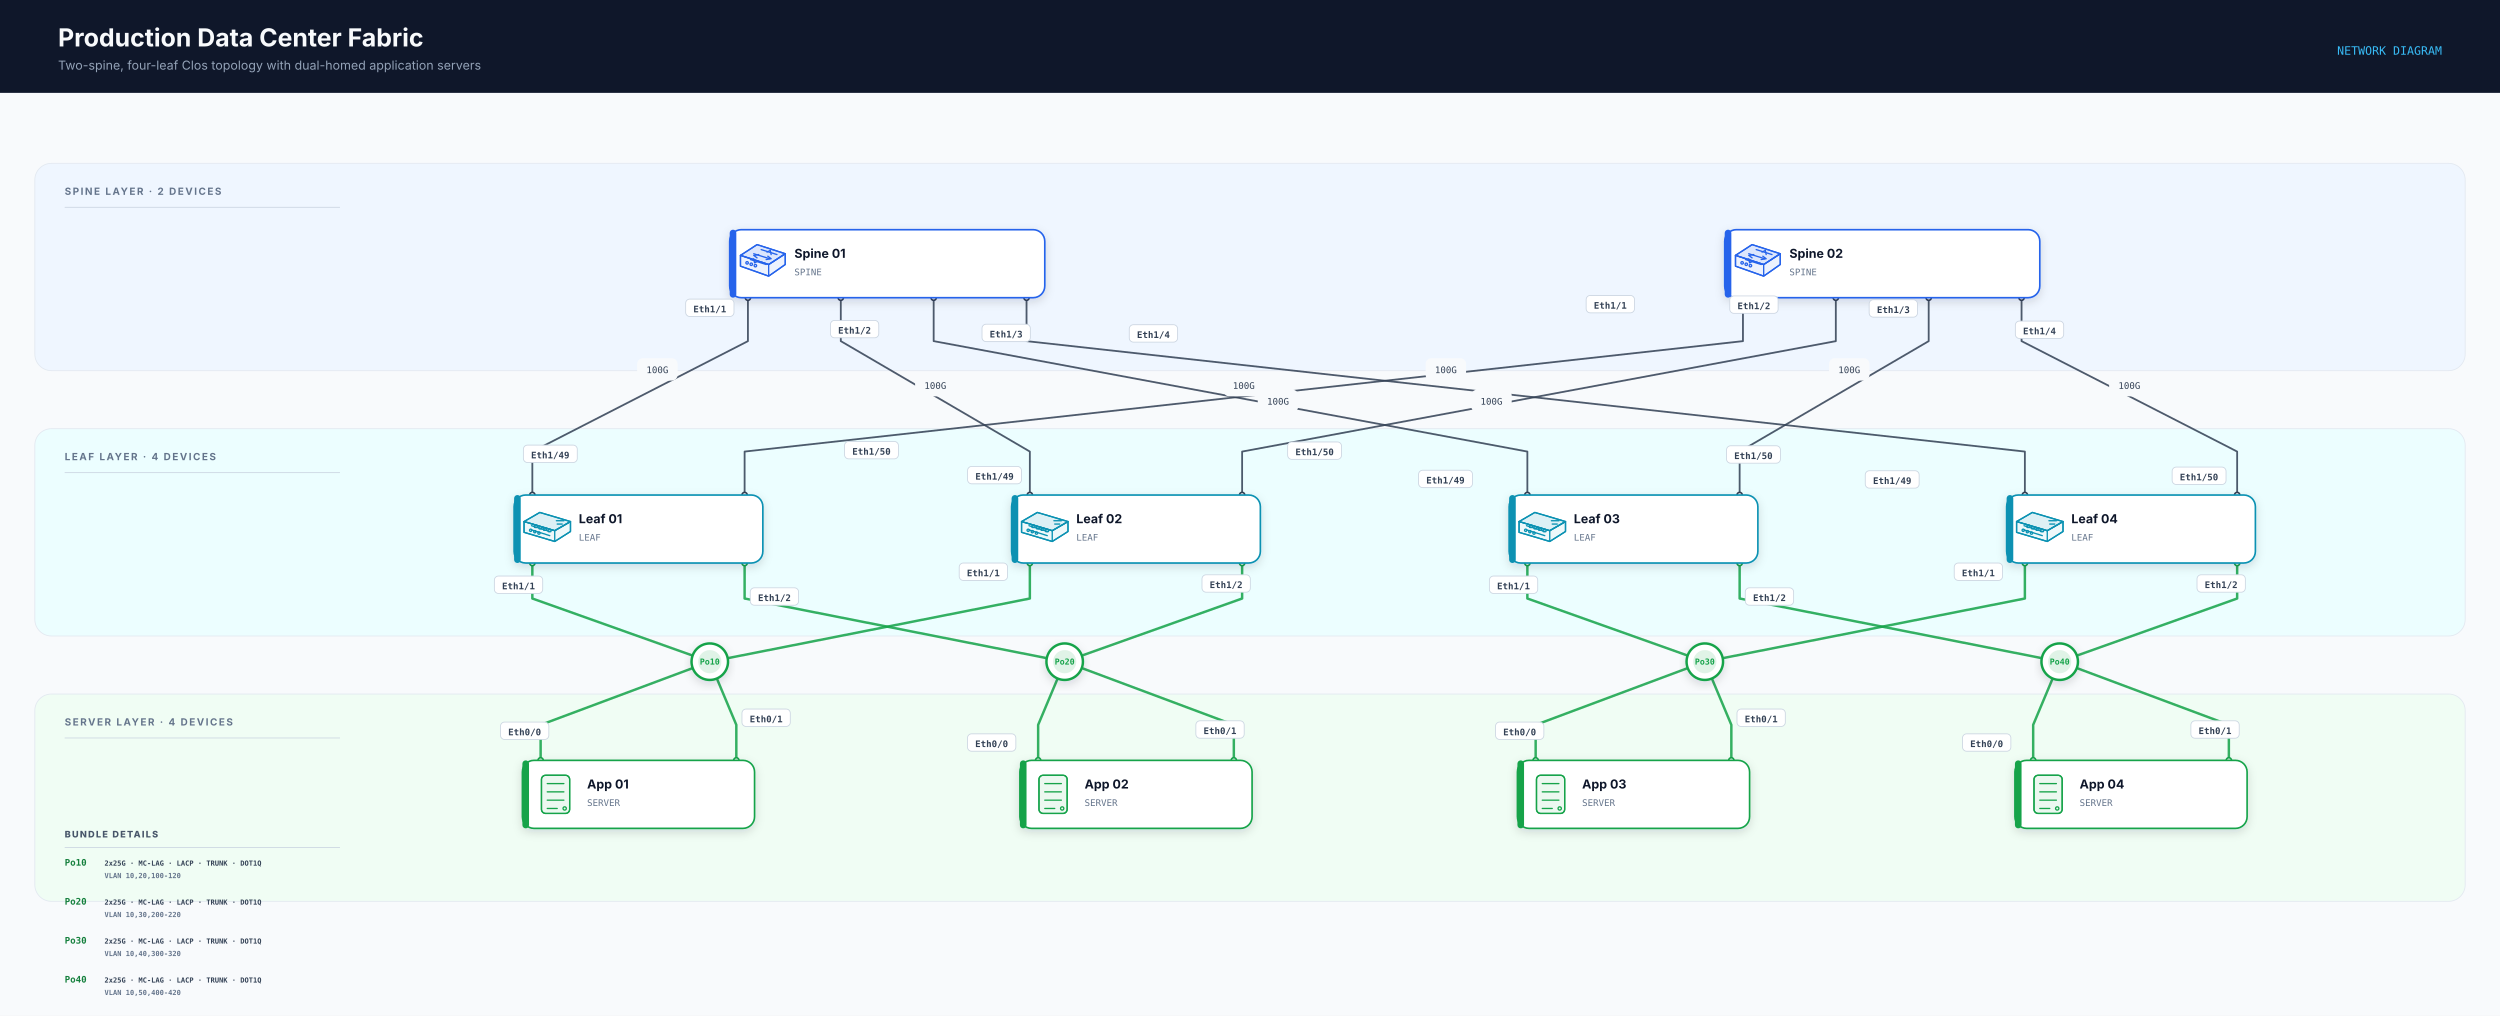
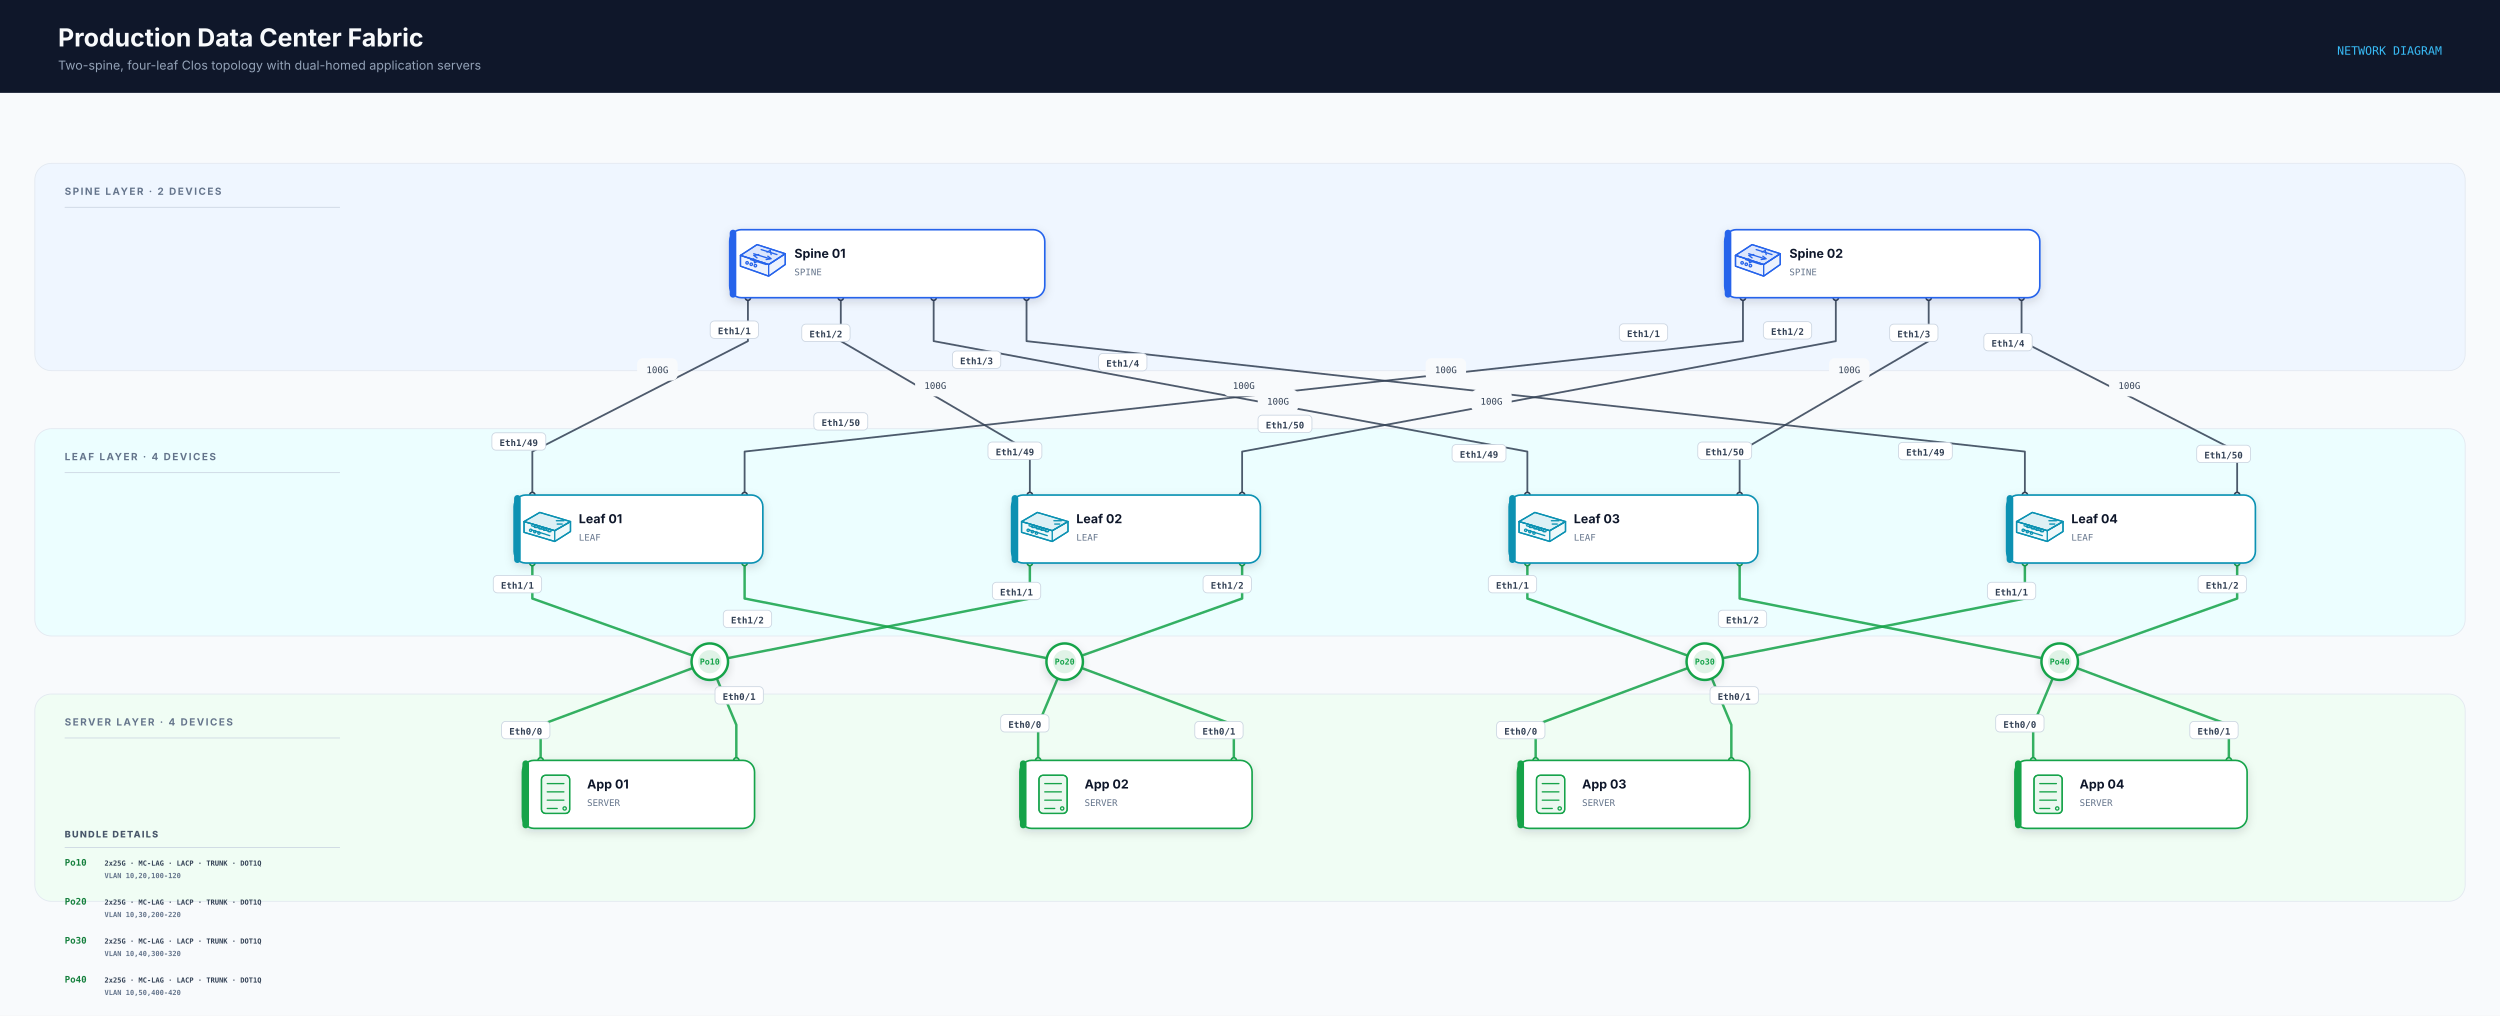
<svg xmlns="http://www.w3.org/2000/svg" class="theme-light" width="3015" height="1225" viewBox="0 0 3015 1225" role="img" shape-rendering="geometricPrecision">
  <defs>
    <filter id="shadow" x="-20%" y="-20%" width="140%" height="150%">
      <feDropShadow dx="0" dy="4" stdDeviation="6" flood-color="#0f172a" flood-opacity=".14" />
    </filter>
  </defs>
  <rect width="100%" height="100%" fill="#f8fafc" />
  <rect x="0" y="0" width="3015" height="112" fill="#0f172a" />
  <text x="70" y="56" fill="#f8fafc" font-family="Inter,Segoe UI,sans-serif" font-size="30" font-weight="700">Production Data Center Fabric</text>
  <text x="70" y="84" fill="#94a3b8" font-family="Inter,Segoe UI,sans-serif" font-size="15">Two-spine, four-leaf Clos topology with dual-homed application servers</text>
  <text x="2945" y="66" text-anchor="end" fill="#38bdf8" font-family="ui-monospace,SFMono-Regular,monospace" font-size="14">NETWORK DIAGRAM</text>
  <rect x="42" y="197.0" width="2931.0" height="250.0" rx="20" fill="#eff6ff" stroke="#e2e8f0" />
  <rect x="42" y="517.0" width="2931.0" height="250.0" rx="20" fill="#ecfeff" stroke="#e2e8f0" />
  <rect x="42" y="837.0" width="2931.0" height="250.0" rx="20" fill="#f0fdf4" stroke="#e2e8f0" />
  <g id="row-headings">
    <g class="row-heading row-heading-spine">
      <path d="M78 250.0 H410" stroke="#cbd5e1" stroke-width="1" />
      <text x="78" y="235.0" fill="#64748b" font-family="Inter,Segoe UI,sans-serif" font-size="12" font-weight="700" letter-spacing="1.8">SPINE LAYER · 2 DEVICES</text>
    </g>
    <g class="row-heading row-heading-leaf">
      <path d="M78 570.0 H410" stroke="#cbd5e1" stroke-width="1" />
      <text x="78" y="555.0" fill="#64748b" font-family="Inter,Segoe UI,sans-serif" font-size="12" font-weight="700" letter-spacing="1.8">LEAF LAYER · 4 DEVICES</text>
    </g>
    <g class="row-heading row-heading-server">
      <path d="M78 890.0 H410" stroke="#cbd5e1" stroke-width="1" />
      <text x="78" y="875.0" fill="#64748b" font-family="Inter,Segoe UI,sans-serif" font-size="12" font-weight="700" letter-spacing="1.8">SERVER LAYER · 4 DEVICES</text>
    </g>
  </g>
  <g id="links">
    <g id="link-1" data-netdiag-kind="link">
      <path d="M 902.0 359.0 V 411.4 L 642.0 544.6 V 597.0" fill="none" stroke="#334155" stroke-width="2.2" stroke-linecap="round" stroke-linejoin="round" opacity=".86" />
      <circle cx="902.0" cy="359.0" r="3.2" fill="#ffffff" stroke="#334155" stroke-width="2" />
      <circle cx="642.0" cy="597.0" r="3.2" fill="#ffffff" stroke="#334155" stroke-width="2" />
    </g>
    <g id="link-2" data-netdiag-kind="link">
      <path d="M 1014.0 359.0 V 411.4 L 1242.0 544.6 V 597.0" fill="none" stroke="#334155" stroke-width="2.2" stroke-linecap="round" stroke-linejoin="round" opacity=".86" />
      <circle cx="1014.0" cy="359.0" r="3.2" fill="#ffffff" stroke="#334155" stroke-width="2" />
      <circle cx="1242.0" cy="597.0" r="3.2" fill="#ffffff" stroke="#334155" stroke-width="2" />
    </g>
    <g id="link-3" data-netdiag-kind="link">
      <path d="M 1126.0 359.0 V 411.4 L 1842.0 544.6 V 597.0" fill="none" stroke="#334155" stroke-width="2.2" stroke-linecap="round" stroke-linejoin="round" opacity=".86" />
      <circle cx="1126.0" cy="359.0" r="3.2" fill="#ffffff" stroke="#334155" stroke-width="2" />
      <circle cx="1842.0" cy="597.0" r="3.2" fill="#ffffff" stroke="#334155" stroke-width="2" />
    </g>
    <g id="link-4" data-netdiag-kind="link">
      <path d="M 1238.0 359.0 V 411.4 L 2442.0 544.6 V 597.0" fill="none" stroke="#334155" stroke-width="2.2" stroke-linecap="round" stroke-linejoin="round" opacity=".86" />
      <circle cx="1238.0" cy="359.0" r="3.2" fill="#ffffff" stroke="#334155" stroke-width="2" />
      <circle cx="2442.0" cy="597.0" r="3.2" fill="#ffffff" stroke="#334155" stroke-width="2" />
    </g>
    <g id="link-5" data-netdiag-kind="link">
      <path d="M 2102.0 359.0 V 411.4 L 898.0 544.6 V 597.0" fill="none" stroke="#334155" stroke-width="2.2" stroke-linecap="round" stroke-linejoin="round" opacity=".86" />
      <circle cx="2102.0" cy="359.0" r="3.2" fill="#ffffff" stroke="#334155" stroke-width="2" />
      <circle cx="898.0" cy="597.0" r="3.2" fill="#ffffff" stroke="#334155" stroke-width="2" />
    </g>
    <g id="link-6" data-netdiag-kind="link">
      <path d="M 2214.0 359.0 V 411.4 L 1498.0 544.6 V 597.0" fill="none" stroke="#334155" stroke-width="2.2" stroke-linecap="round" stroke-linejoin="round" opacity=".86" />
      <circle cx="2214.0" cy="359.0" r="3.2" fill="#ffffff" stroke="#334155" stroke-width="2" />
      <circle cx="1498.0" cy="597.0" r="3.2" fill="#ffffff" stroke="#334155" stroke-width="2" />
    </g>
    <g id="link-7" data-netdiag-kind="link">
      <path d="M 2326.0 359.0 V 411.4 L 2098.0 544.6 V 597.0" fill="none" stroke="#334155" stroke-width="2.2" stroke-linecap="round" stroke-linejoin="round" opacity=".86" />
      <circle cx="2326.0" cy="359.0" r="3.2" fill="#ffffff" stroke="#334155" stroke-width="2" />
      <circle cx="2098.0" cy="597.0" r="3.2" fill="#ffffff" stroke="#334155" stroke-width="2" />
    </g>
    <g id="link-8" data-netdiag-kind="link">
      <path d="M 2438.0 359.0 V 411.4 L 2698.0 544.6 V 597.0" fill="none" stroke="#334155" stroke-width="2.2" stroke-linecap="round" stroke-linejoin="round" opacity=".86" />
      <circle cx="2438.0" cy="359.0" r="3.2" fill="#ffffff" stroke="#334155" stroke-width="2" />
      <circle cx="2698.0" cy="597.0" r="3.2" fill="#ffffff" stroke="#334155" stroke-width="2" />
    </g>
    <g id="link-9" data-netdiag-kind="link">
      <path d="M 642.0 679.0 V 721.8 L 856.0 798.0 L 652.0 874.2 V 917.0" fill="none" stroke="#16a34a" stroke-width="3.0" stroke-linecap="round" stroke-linejoin="round" opacity=".86" />
      <circle cx="642.0" cy="679.0" r="3.2" fill="#ffffff" stroke="#16a34a" stroke-width="2" />
      <circle cx="652.0" cy="917.0" r="3.2" fill="#ffffff" stroke="#16a34a" stroke-width="2" />
    </g>
    <g id="link-10" data-netdiag-kind="link">
      <path d="M 1242.0 679.0 V 721.8 L 856.0 798.0 L 888.0 874.2 V 917.0" fill="none" stroke="#16a34a" stroke-width="3.0" stroke-linecap="round" stroke-linejoin="round" opacity=".86" />
      <circle cx="1242.0" cy="679.0" r="3.2" fill="#ffffff" stroke="#16a34a" stroke-width="2" />
      <circle cx="888.0" cy="917.0" r="3.2" fill="#ffffff" stroke="#16a34a" stroke-width="2" />
    </g>
    <g id="link-11" data-netdiag-kind="link">
      <path d="M 898.0 679.0 V 721.8 L 1284.0 798.0 L 1252.0 874.2 V 917.0" fill="none" stroke="#16a34a" stroke-width="3.0" stroke-linecap="round" stroke-linejoin="round" opacity=".86" />
      <circle cx="898.0" cy="679.0" r="3.2" fill="#ffffff" stroke="#16a34a" stroke-width="2" />
      <circle cx="1252.0" cy="917.0" r="3.2" fill="#ffffff" stroke="#16a34a" stroke-width="2" />
    </g>
    <g id="link-12" data-netdiag-kind="link">
      <path d="M 1498.0 679.0 V 721.8 L 1284.0 798.0 L 1488.0 874.2 V 917.0" fill="none" stroke="#16a34a" stroke-width="3.0" stroke-linecap="round" stroke-linejoin="round" opacity=".86" />
      <circle cx="1498.0" cy="679.0" r="3.2" fill="#ffffff" stroke="#16a34a" stroke-width="2" />
      <circle cx="1488.0" cy="917.0" r="3.2" fill="#ffffff" stroke="#16a34a" stroke-width="2" />
    </g>
    <g id="link-13" data-netdiag-kind="link">
      <path d="M 1842.0 679.0 V 721.8 L 2056.0 798.0 L 1852.0 874.2 V 917.0" fill="none" stroke="#16a34a" stroke-width="3.0" stroke-linecap="round" stroke-linejoin="round" opacity=".86" />
      <circle cx="1842.0" cy="679.0" r="3.2" fill="#ffffff" stroke="#16a34a" stroke-width="2" />
      <circle cx="1852.0" cy="917.0" r="3.2" fill="#ffffff" stroke="#16a34a" stroke-width="2" />
    </g>
    <g id="link-14" data-netdiag-kind="link">
      <path d="M 2442.0 679.0 V 721.8 L 2056.0 798.0 L 2088.0 874.2 V 917.0" fill="none" stroke="#16a34a" stroke-width="3.0" stroke-linecap="round" stroke-linejoin="round" opacity=".86" />
      <circle cx="2442.0" cy="679.0" r="3.2" fill="#ffffff" stroke="#16a34a" stroke-width="2" />
      <circle cx="2088.0" cy="917.0" r="3.2" fill="#ffffff" stroke="#16a34a" stroke-width="2" />
    </g>
    <g id="link-15" data-netdiag-kind="link">
      <path d="M 2098.0 679.0 V 721.8 L 2484.0 798.0 L 2452.0 874.2 V 917.0" fill="none" stroke="#16a34a" stroke-width="3.0" stroke-linecap="round" stroke-linejoin="round" opacity=".86" />
      <circle cx="2098.0" cy="679.0" r="3.2" fill="#ffffff" stroke="#16a34a" stroke-width="2" />
      <circle cx="2452.0" cy="917.0" r="3.2" fill="#ffffff" stroke="#16a34a" stroke-width="2" />
    </g>
    <g id="link-16" data-netdiag-kind="link">
      <path d="M 2698.0 679.0 V 721.8 L 2484.0 798.0 L 2688.0 874.2 V 917.0" fill="none" stroke="#16a34a" stroke-width="3.0" stroke-linecap="round" stroke-linejoin="round" opacity=".86" />
      <circle cx="2698.0" cy="679.0" r="3.2" fill="#ffffff" stroke="#16a34a" stroke-width="2" />
      <circle cx="2688.0" cy="917.0" r="3.2" fill="#ffffff" stroke="#16a34a" stroke-width="2" />
    </g>
  </g>
  <g id="nodes">
    <g id="app-01" data-netdiag-kind="node" filter="url(#shadow)">
      <rect x="630.0" y="917.0" width="280.0" height="82.0" rx="14" fill="#ffffff" stroke="#16a34a" stroke-width="2" />
      <rect x="630.0" y="917.0" width="8" height="82.0" rx="4" fill="#16a34a" />
      <g class="device-icon device-icon-server" transform="translate(670.0 958.0)" stroke="#16a34a" fill="none" stroke-width="1.6" stroke-linecap="round" stroke-linejoin="round">
        <rect x="-17" y="-23" width="34" height="46" rx="5" fill="#16a34a" fill-opacity=".08" />
        <rect x="-17" y="-23" width="34" height="46" rx="5" />
        <path d="M-10 -13h20M-10 -3h20M-10 7h20M-10 17h12" />
        <circle cx="11" cy="17" r="2" />
      </g>
      <text class="node-title" x="708.0" y="951.0" fill="#0f172a" font-family="Inter,Segoe UI,Arial,sans-serif" font-size="15" font-weight="700">App 01</text>
      <text x="708.0" y="972.0" fill="#64748b" font-family="ui-monospace,SFMono-Regular,monospace" font-size="11">SERVER</text>
    </g>
    <g id="app-02" data-netdiag-kind="node" filter="url(#shadow)">
      <rect x="1230.0" y="917.0" width="280.0" height="82.0" rx="14" fill="#ffffff" stroke="#16a34a" stroke-width="2" />
      <rect x="1230.0" y="917.0" width="8" height="82.0" rx="4" fill="#16a34a" />
      <g class="device-icon device-icon-server" transform="translate(1270.0 958.0)" stroke="#16a34a" fill="none" stroke-width="1.6" stroke-linecap="round" stroke-linejoin="round">
        <rect x="-17" y="-23" width="34" height="46" rx="5" fill="#16a34a" fill-opacity=".08" />
        <rect x="-17" y="-23" width="34" height="46" rx="5" />
        <path d="M-10 -13h20M-10 -3h20M-10 7h20M-10 17h12" />
        <circle cx="11" cy="17" r="2" />
      </g>
      <text class="node-title" x="1308.0" y="951.0" fill="#0f172a" font-family="Inter,Segoe UI,Arial,sans-serif" font-size="15" font-weight="700">App 02</text>
      <text x="1308.0" y="972.0" fill="#64748b" font-family="ui-monospace,SFMono-Regular,monospace" font-size="11">SERVER</text>
    </g>
    <g id="app-03" data-netdiag-kind="node" filter="url(#shadow)">
      <rect x="1830.0" y="917.0" width="280.0" height="82.0" rx="14" fill="#ffffff" stroke="#16a34a" stroke-width="2" />
      <rect x="1830.0" y="917.0" width="8" height="82.0" rx="4" fill="#16a34a" />
      <g class="device-icon device-icon-server" transform="translate(1870.0 958.0)" stroke="#16a34a" fill="none" stroke-width="1.6" stroke-linecap="round" stroke-linejoin="round">
        <rect x="-17" y="-23" width="34" height="46" rx="5" fill="#16a34a" fill-opacity=".08" />
        <rect x="-17" y="-23" width="34" height="46" rx="5" />
        <path d="M-10 -13h20M-10 -3h20M-10 7h20M-10 17h12" />
        <circle cx="11" cy="17" r="2" />
      </g>
      <text class="node-title" x="1908.0" y="951.0" fill="#0f172a" font-family="Inter,Segoe UI,Arial,sans-serif" font-size="15" font-weight="700">App 03</text>
      <text x="1908.0" y="972.0" fill="#64748b" font-family="ui-monospace,SFMono-Regular,monospace" font-size="11">SERVER</text>
    </g>
    <g id="app-04" data-netdiag-kind="node" filter="url(#shadow)">
      <rect x="2430.0" y="917.0" width="280.0" height="82.0" rx="14" fill="#ffffff" stroke="#16a34a" stroke-width="2" />
      <rect x="2430.0" y="917.0" width="8" height="82.0" rx="4" fill="#16a34a" />
      <g class="device-icon device-icon-server" transform="translate(2470.0 958.0)" stroke="#16a34a" fill="none" stroke-width="1.6" stroke-linecap="round" stroke-linejoin="round">
        <rect x="-17" y="-23" width="34" height="46" rx="5" fill="#16a34a" fill-opacity=".08" />
        <rect x="-17" y="-23" width="34" height="46" rx="5" />
        <path d="M-10 -13h20M-10 -3h20M-10 7h20M-10 17h12" />
        <circle cx="11" cy="17" r="2" />
      </g>
      <text class="node-title" x="2508.0" y="951.0" fill="#0f172a" font-family="Inter,Segoe UI,Arial,sans-serif" font-size="15" font-weight="700">App 04</text>
      <text x="2508.0" y="972.0" fill="#64748b" font-family="ui-monospace,SFMono-Regular,monospace" font-size="11">SERVER</text>
    </g>
    <g id="leaf-01" data-netdiag-kind="node" filter="url(#shadow)">
      <rect x="620.0" y="597.0" width="300.0" height="82.0" rx="14" fill="#ffffff" stroke="#0891b2" stroke-width="2" />
      <rect x="620.0" y="597.0" width="8" height="82.0" rx="4" fill="#0891b2" />
      <g class="device-icon device-icon-leaf" transform="translate(660.0 638.0)" stroke="#0891b2" fill="none" stroke-width="1.6" stroke-linecap="round" stroke-linejoin="round">
        <path d="M-28 -9 -9 -20 28 -9 9 2Z" fill="#0891b2" fill-opacity=".14" />
        <path d="M-28 -9 9 2 28 -9v12L9 15-28 4Z" fill="#0891b2" fill-opacity=".07" />
        <path d="M-28 -9 -9 -20 28 -9 9 2Z" />
        <path d="M-28 -9v13L9 15 28 3v-12M9 2v13" />
        <path d="M-19 -4 3 3M-19 1 3 8" />
        <rect x="-15.5" y="-4.5" width="3.5" height="2.7" rx=".5" />
        <rect x="-10" y="-2.8" width="3.5" height="2.7" rx=".5" />
        <rect x="-4.5" y="-1.1" width="3.5" height="2.7" rx=".5" />
        <rect x="1" y=".6" width="3.5" height="2.7" rx=".5" />
        <circle cx="-20" cy="1.5" r="1.4" />
        <circle cx="-15" cy="3.2" r="1.4" />
        <circle cx="-10" cy="4.9" r="1.4" />
        <path d="M11 -10h9M12 -6h6" />
      </g>
      <text class="node-title" x="698.0" y="631.0" fill="#0f172a" font-family="Inter,Segoe UI,Arial,sans-serif" font-size="15" font-weight="700">Leaf 01</text>
      <text x="698.0" y="652.0" fill="#64748b" font-family="ui-monospace,SFMono-Regular,monospace" font-size="11">LEAF</text>
    </g>
    <g id="leaf-02" data-netdiag-kind="node" filter="url(#shadow)">
      <rect x="1220.0" y="597.0" width="300.0" height="82.0" rx="14" fill="#ffffff" stroke="#0891b2" stroke-width="2" />
      <rect x="1220.0" y="597.0" width="8" height="82.0" rx="4" fill="#0891b2" />
      <g class="device-icon device-icon-leaf" transform="translate(1260.0 638.0)" stroke="#0891b2" fill="none" stroke-width="1.6" stroke-linecap="round" stroke-linejoin="round">
        <path d="M-28 -9 -9 -20 28 -9 9 2Z" fill="#0891b2" fill-opacity=".14" />
        <path d="M-28 -9 9 2 28 -9v12L9 15-28 4Z" fill="#0891b2" fill-opacity=".07" />
        <path d="M-28 -9 -9 -20 28 -9 9 2Z" />
        <path d="M-28 -9v13L9 15 28 3v-12M9 2v13" />
        <path d="M-19 -4 3 3M-19 1 3 8" />
        <rect x="-15.5" y="-4.5" width="3.5" height="2.7" rx=".5" />
        <rect x="-10" y="-2.8" width="3.5" height="2.7" rx=".5" />
        <rect x="-4.5" y="-1.1" width="3.5" height="2.7" rx=".5" />
        <rect x="1" y=".6" width="3.5" height="2.7" rx=".5" />
        <circle cx="-20" cy="1.5" r="1.4" />
        <circle cx="-15" cy="3.2" r="1.4" />
        <circle cx="-10" cy="4.9" r="1.4" />
        <path d="M11 -10h9M12 -6h6" />
      </g>
      <text class="node-title" x="1298.0" y="631.0" fill="#0f172a" font-family="Inter,Segoe UI,Arial,sans-serif" font-size="15" font-weight="700">Leaf 02</text>
      <text x="1298.0" y="652.0" fill="#64748b" font-family="ui-monospace,SFMono-Regular,monospace" font-size="11">LEAF</text>
    </g>
    <g id="leaf-03" data-netdiag-kind="node" filter="url(#shadow)">
      <rect x="1820.0" y="597.0" width="300.0" height="82.0" rx="14" fill="#ffffff" stroke="#0891b2" stroke-width="2" />
      <rect x="1820.0" y="597.0" width="8" height="82.0" rx="4" fill="#0891b2" />
      <g class="device-icon device-icon-leaf" transform="translate(1860.0 638.0)" stroke="#0891b2" fill="none" stroke-width="1.6" stroke-linecap="round" stroke-linejoin="round">
        <path d="M-28 -9 -9 -20 28 -9 9 2Z" fill="#0891b2" fill-opacity=".14" />
        <path d="M-28 -9 9 2 28 -9v12L9 15-28 4Z" fill="#0891b2" fill-opacity=".07" />
        <path d="M-28 -9 -9 -20 28 -9 9 2Z" />
        <path d="M-28 -9v13L9 15 28 3v-12M9 2v13" />
        <path d="M-19 -4 3 3M-19 1 3 8" />
        <rect x="-15.5" y="-4.5" width="3.5" height="2.7" rx=".5" />
        <rect x="-10" y="-2.8" width="3.5" height="2.7" rx=".5" />
        <rect x="-4.5" y="-1.1" width="3.5" height="2.7" rx=".5" />
        <rect x="1" y=".6" width="3.5" height="2.7" rx=".5" />
        <circle cx="-20" cy="1.5" r="1.4" />
        <circle cx="-15" cy="3.2" r="1.4" />
        <circle cx="-10" cy="4.9" r="1.4" />
        <path d="M11 -10h9M12 -6h6" />
      </g>
      <text class="node-title" x="1898.0" y="631.0" fill="#0f172a" font-family="Inter,Segoe UI,Arial,sans-serif" font-size="15" font-weight="700">Leaf 03</text>
      <text x="1898.0" y="652.0" fill="#64748b" font-family="ui-monospace,SFMono-Regular,monospace" font-size="11">LEAF</text>
    </g>
    <g id="leaf-04" data-netdiag-kind="node" filter="url(#shadow)">
      <rect x="2420.0" y="597.0" width="300.0" height="82.0" rx="14" fill="#ffffff" stroke="#0891b2" stroke-width="2" />
      <rect x="2420.0" y="597.0" width="8" height="82.0" rx="4" fill="#0891b2" />
      <g class="device-icon device-icon-leaf" transform="translate(2460.0 638.0)" stroke="#0891b2" fill="none" stroke-width="1.6" stroke-linecap="round" stroke-linejoin="round">
        <path d="M-28 -9 -9 -20 28 -9 9 2Z" fill="#0891b2" fill-opacity=".14" />
        <path d="M-28 -9 9 2 28 -9v12L9 15-28 4Z" fill="#0891b2" fill-opacity=".07" />
        <path d="M-28 -9 -9 -20 28 -9 9 2Z" />
        <path d="M-28 -9v13L9 15 28 3v-12M9 2v13" />
        <path d="M-19 -4 3 3M-19 1 3 8" />
        <rect x="-15.5" y="-4.5" width="3.5" height="2.7" rx=".5" />
        <rect x="-10" y="-2.8" width="3.5" height="2.7" rx=".5" />
        <rect x="-4.5" y="-1.1" width="3.5" height="2.7" rx=".5" />
        <rect x="1" y=".6" width="3.5" height="2.7" rx=".5" />
        <circle cx="-20" cy="1.5" r="1.4" />
        <circle cx="-15" cy="3.2" r="1.4" />
        <circle cx="-10" cy="4.9" r="1.4" />
        <path d="M11 -10h9M12 -6h6" />
      </g>
      <text class="node-title" x="2498.0" y="631.0" fill="#0f172a" font-family="Inter,Segoe UI,Arial,sans-serif" font-size="15" font-weight="700">Leaf 04</text>
      <text x="2498.0" y="652.0" fill="#64748b" font-family="ui-monospace,SFMono-Regular,monospace" font-size="11">LEAF</text>
    </g>
    <g id="spine-01" data-netdiag-kind="node" filter="url(#shadow)">
      <rect x="880.0" y="277.0" width="380.0" height="82.0" rx="14" fill="#ffffff" stroke="#2563eb" stroke-width="2" />
      <rect x="880.0" y="277.0" width="8" height="82.0" rx="4" fill="#2563eb" />
      <g class="device-icon device-icon-spine" transform="translate(920.0 318.0)" stroke="#2563eb" fill="none" stroke-width="1.6" stroke-linecap="round" stroke-linejoin="round">
        <path d="M-27 -10 -7 -23 27 -12 7 1Z" fill="#2563eb" fill-opacity=".16" />
        <path d="M-27 -10 7 1 27 -12v13L7 15-27 3Z" fill="#2563eb" fill-opacity=".08" />
        <path d="M-27 -10 -7 -23 27 -12 7 1Z" />
        <path d="M-27 -10v13L7 15 27 1v-13M7 1v14" />
        <path d="M-11 -12 8 -6M-2 -17 17 -11M-15 -5 4 1" />
        <path d="m6 -9 4 3-6 1M5 -14l4-2 1 5M-7 -7l-4-3 6-1M-6 -3l-4 2-1-5" />
        <circle cx="-19" cy="-1" r="1.5" />
        <circle cx="-14" cy=".7" r="1.5" />
        <circle cx="-9" cy="2.4" r="1.5" />
      </g>
      <text class="node-title" x="958.0" y="311.0" fill="#0f172a" font-family="Inter,Segoe UI,Arial,sans-serif" font-size="15" font-weight="700">Spine 01</text>
      <text x="958.0" y="332.0" fill="#64748b" font-family="ui-monospace,SFMono-Regular,monospace" font-size="11">SPINE</text>
    </g>
    <g id="spine-02" data-netdiag-kind="node" filter="url(#shadow)">
      <rect x="2080.0" y="277.0" width="380.0" height="82.0" rx="14" fill="#ffffff" stroke="#2563eb" stroke-width="2" />
      <rect x="2080.0" y="277.0" width="8" height="82.0" rx="4" fill="#2563eb" />
      <g class="device-icon device-icon-spine" transform="translate(2120.0 318.0)" stroke="#2563eb" fill="none" stroke-width="1.6" stroke-linecap="round" stroke-linejoin="round">
        <path d="M-27 -10 -7 -23 27 -12 7 1Z" fill="#2563eb" fill-opacity=".16" />
        <path d="M-27 -10 7 1 27 -12v13L7 15-27 3Z" fill="#2563eb" fill-opacity=".08" />
        <path d="M-27 -10 -7 -23 27 -12 7 1Z" />
        <path d="M-27 -10v13L7 15 27 1v-13M7 1v14" />
        <path d="M-11 -12 8 -6M-2 -17 17 -11M-15 -5 4 1" />
        <path d="m6 -9 4 3-6 1M5 -14l4-2 1 5M-7 -7l-4-3 6-1M-6 -3l-4 2-1-5" />
        <circle cx="-19" cy="-1" r="1.5" />
        <circle cx="-14" cy=".7" r="1.5" />
        <circle cx="-9" cy="2.4" r="1.5" />
      </g>
      <text class="node-title" x="2158.0" y="311.0" fill="#0f172a" font-family="Inter,Segoe UI,Arial,sans-serif" font-size="15" font-weight="700">Spine 02</text>
      <text x="2158.0" y="332.0" fill="#64748b" font-family="ui-monospace,SFMono-Regular,monospace" font-size="11">SPINE</text>
    </g>
  </g>
  <g id="link-annotations" pointer-events="none">
    <g id="link-annotation-1" class="link-annotation">
-       <rect class="interface-label-badge" x="826.9" y="360.7" width="58.3" height="21.0" rx="5.0" fill="#ffffff" stroke="#cbd5e1" stroke-width="1" />
-       <text class="interface-label-text" x="856.0" y="376.7" text-anchor="middle" fill="#334155" font-family="ui-monospace,SFMono-Regular,monospace" font-size="11" font-weight="650">Eth1/1</text>
-       <rect class="interface-label-badge" x="631.2" y="536.8" width="65.0" height="21.0" rx="5.0" fill="#ffffff" stroke="#cbd5e1" stroke-width="1" />
-       <text class="interface-label-text" x="663.6" y="552.8" text-anchor="middle" fill="#334155" font-family="ui-monospace,SFMono-Regular,monospace" font-size="11" font-weight="650">Eth1/49</text>
+       <rect class="interface-label-badge" x="856.5" y="387.1" width="58.3" height="21.0" rx="5.0" fill="#ffffff" stroke="#cbd5e1" stroke-width="1" />
+       <text class="interface-label-text" x="885.6" y="403.1" text-anchor="middle" fill="#334155" font-family="ui-monospace,SFMono-Regular,monospace" font-size="11" font-weight="650">Eth1/1</text>
+       <rect class="interface-label-badge" x="593.2" y="521.9" width="65.0" height="21.0" rx="5.0" fill="#ffffff" stroke="#cbd5e1" stroke-width="1" />
+       <text class="interface-label-text" x="625.6" y="537.9" text-anchor="middle" fill="#334155" font-family="ui-monospace,SFMono-Regular,monospace" font-size="11" font-weight="650">Eth1/49</text>
      <rect class="label-mask" x="770.4" y="434.0" width="44.8" height="23" rx="5" fill="#f8fafc" stroke="#f8fafc" stroke-width="4" />
      <text x="792.8" y="450.0" text-anchor="middle" fill="#334155" font-family="ui-monospace,SFMono-Regular,monospace" font-size="11" font-weight="500">100G</text>
    </g>
    <g id="link-annotation-2" class="link-annotation">
-       <rect class="interface-label-badge" x="1001.5" y="386.4" width="58.3" height="21.0" rx="5.0" fill="#ffffff" stroke="#cbd5e1" stroke-width="1" />
-       <text class="interface-label-text" x="1030.6" y="402.4" text-anchor="middle" fill="#334155" font-family="ui-monospace,SFMono-Regular,monospace" font-size="11" font-weight="650">Eth1/2</text>
-       <rect class="interface-label-badge" x="1166.9" y="562.5" width="65.0" height="21.0" rx="5.0" fill="#ffffff" stroke="#cbd5e1" stroke-width="1" />
-       <text class="interface-label-text" x="1199.4" y="578.5" text-anchor="middle" fill="#334155" font-family="ui-monospace,SFMono-Regular,monospace" font-size="11" font-weight="650">Eth1/49</text>
+       <rect class="interface-label-badge" x="966.9" y="390.9" width="58.3" height="21.0" rx="5.0" fill="#ffffff" stroke="#cbd5e1" stroke-width="1" />
+       <text class="interface-label-text" x="996.0" y="406.9" text-anchor="middle" fill="#334155" font-family="ui-monospace,SFMono-Regular,monospace" font-size="11" font-weight="650">Eth1/2</text>
+       <rect class="interface-label-badge" x="1191.5" y="533.1" width="65.0" height="21.0" rx="5.0" fill="#ffffff" stroke="#cbd5e1" stroke-width="1" />
+       <text class="interface-label-text" x="1224.0" y="549.1" text-anchor="middle" fill="#334155" font-family="ui-monospace,SFMono-Regular,monospace" font-size="11" font-weight="650">Eth1/49</text>
      <rect class="label-mask" x="1105.6" y="453.0" width="44.8" height="23" rx="5" fill="#f8fafc" stroke="#f8fafc" stroke-width="4" />
      <text x="1128.0" y="469.0" text-anchor="middle" fill="#334155" font-family="ui-monospace,SFMono-Regular,monospace" font-size="11" font-weight="500">100G</text>
    </g>
    <g id="link-annotation-3" class="link-annotation">
-       <rect class="interface-label-badge" x="1184.3" y="391.0" width="58.3" height="21.0" rx="5.0" fill="#ffffff" stroke="#cbd5e1" stroke-width="1" />
-       <text class="interface-label-text" x="1213.4" y="407.0" text-anchor="middle" fill="#334155" font-family="ui-monospace,SFMono-Regular,monospace" font-size="11" font-weight="650">Eth1/3</text>
-       <rect class="interface-label-badge" x="1710.8" y="567.1" width="65.0" height="21.0" rx="5.0" fill="#ffffff" stroke="#cbd5e1" stroke-width="1" />
-       <text class="interface-label-text" x="1743.2" y="583.1" text-anchor="middle" fill="#334155" font-family="ui-monospace,SFMono-Regular,monospace" font-size="11" font-weight="650">Eth1/49</text>
+       <rect class="interface-label-badge" x="1148.6" y="423.3" width="58.3" height="21.0" rx="5.0" fill="#ffffff" stroke="#cbd5e1" stroke-width="1" />
+       <text class="interface-label-text" x="1177.7" y="439.3" text-anchor="middle" fill="#334155" font-family="ui-monospace,SFMono-Regular,monospace" font-size="11" font-weight="650">Eth1/3</text>
+       <rect class="interface-label-badge" x="1751.2" y="536.1" width="65.0" height="21.0" rx="5.0" fill="#ffffff" stroke="#cbd5e1" stroke-width="1" />
+       <text class="interface-label-text" x="1783.7" y="552.1" text-anchor="middle" fill="#334155" font-family="ui-monospace,SFMono-Regular,monospace" font-size="11" font-weight="650">Eth1/49</text>
      <rect class="label-mask" x="1518.9" y="472.0" width="44.8" height="23" rx="5" fill="#f8fafc" stroke="#f8fafc" stroke-width="4" />
      <text x="1541.3" y="488.0" text-anchor="middle" fill="#334155" font-family="ui-monospace,SFMono-Regular,monospace" font-size="11" font-weight="500">100G</text>
    </g>
    <g id="link-annotation-4" class="link-annotation">
-       <rect class="interface-label-badge" x="1361.9" y="391.6" width="58.3" height="21.0" rx="5.0" fill="#ffffff" stroke="#cbd5e1" stroke-width="1" />
-       <text class="interface-label-text" x="1391.0" y="407.6" text-anchor="middle" fill="#334155" font-family="ui-monospace,SFMono-Regular,monospace" font-size="11" font-weight="650">Eth1/4</text>
-       <rect class="interface-label-badge" x="2249.5" y="567.7" width="65.0" height="21.0" rx="5.0" fill="#ffffff" stroke="#cbd5e1" stroke-width="1" />
-       <text class="interface-label-text" x="2282.0" y="583.7" text-anchor="middle" fill="#334155" font-family="ui-monospace,SFMono-Regular,monospace" font-size="11" font-weight="650">Eth1/49</text>
+       <rect class="interface-label-badge" x="1324.9" y="426.3" width="58.3" height="21.0" rx="5.0" fill="#ffffff" stroke="#cbd5e1" stroke-width="1" />
+       <text class="interface-label-text" x="1354.0" y="442.3" text-anchor="middle" fill="#334155" font-family="ui-monospace,SFMono-Regular,monospace" font-size="11" font-weight="650">Eth1/4</text>
+       <rect class="interface-label-badge" x="2289.5" y="533.5" width="65.0" height="21.0" rx="5.0" fill="#ffffff" stroke="#cbd5e1" stroke-width="1" />
+       <text class="interface-label-text" x="2322.0" y="549.5" text-anchor="middle" fill="#334155" font-family="ui-monospace,SFMono-Regular,monospace" font-size="11" font-weight="650">Eth1/49</text>
      <rect class="label-mask" x="1721.3" y="434.0" width="44.8" height="23" rx="5" fill="#f8fafc" stroke="#f8fafc" stroke-width="4" />
      <text x="1743.7" y="450.0" text-anchor="middle" fill="#334155" font-family="ui-monospace,SFMono-Regular,monospace" font-size="11" font-weight="500">100G</text>
    </g>
    <g id="link-annotation-5" class="link-annotation">
-       <rect class="interface-label-badge" x="1912.9" y="356.3" width="58.3" height="21.0" rx="5.0" fill="#ffffff" stroke="#cbd5e1" stroke-width="1" />
-       <text class="interface-label-text" x="1942.0" y="372.3" text-anchor="middle" fill="#334155" font-family="ui-monospace,SFMono-Regular,monospace" font-size="11" font-weight="650">Eth1/1</text>
-       <rect class="interface-label-badge" x="1018.5" y="532.4" width="65.0" height="21.0" rx="5.0" fill="#ffffff" stroke="#cbd5e1" stroke-width="1" />
-       <text class="interface-label-text" x="1051.0" y="548.4" text-anchor="middle" fill="#334155" font-family="ui-monospace,SFMono-Regular,monospace" font-size="11" font-weight="650">Eth1/50</text>
+       <rect class="interface-label-badge" x="1952.9" y="390.5" width="58.3" height="21.0" rx="5.0" fill="#ffffff" stroke="#cbd5e1" stroke-width="1" />
+       <text class="interface-label-text" x="1982.0" y="406.5" text-anchor="middle" fill="#334155" font-family="ui-monospace,SFMono-Regular,monospace" font-size="11" font-weight="650">Eth1/1</text>
+       <rect class="interface-label-badge" x="981.5" y="497.7" width="65.0" height="21.0" rx="5.0" fill="#ffffff" stroke="#cbd5e1" stroke-width="1" />
+       <text class="interface-label-text" x="1014.0" y="513.7" text-anchor="middle" fill="#334155" font-family="ui-monospace,SFMono-Regular,monospace" font-size="11" font-weight="650">Eth1/50</text>
      <rect class="label-mask" x="1477.6" y="453.0" width="44.8" height="23" rx="5" fill="#f8fafc" stroke="#f8fafc" stroke-width="4" />
      <text x="1500.0" y="469.0" text-anchor="middle" fill="#334155" font-family="ui-monospace,SFMono-Regular,monospace" font-size="11" font-weight="500">100G</text>
    </g>
    <g id="link-annotation-6" class="link-annotation">
-       <rect class="interface-label-badge" x="2086.1" y="356.9" width="58.3" height="21.0" rx="5.0" fill="#ffffff" stroke="#cbd5e1" stroke-width="1" />
-       <text class="interface-label-text" x="2115.2" y="372.9" text-anchor="middle" fill="#334155" font-family="ui-monospace,SFMono-Regular,monospace" font-size="11" font-weight="650">Eth1/2</text>
-       <rect class="interface-label-badge" x="1552.9" y="533.0" width="65.0" height="21.0" rx="5.0" fill="#ffffff" stroke="#cbd5e1" stroke-width="1" />
-       <text class="interface-label-text" x="1585.4" y="549.0" text-anchor="middle" fill="#334155" font-family="ui-monospace,SFMono-Regular,monospace" font-size="11" font-weight="650">Eth1/50</text>
+       <rect class="interface-label-badge" x="2126.6" y="387.9" width="58.3" height="21.0" rx="5.0" fill="#ffffff" stroke="#cbd5e1" stroke-width="1" />
+       <text class="interface-label-text" x="2155.7" y="403.9" text-anchor="middle" fill="#334155" font-family="ui-monospace,SFMono-Regular,monospace" font-size="11" font-weight="650">Eth1/2</text>
+       <rect class="interface-label-badge" x="1517.2" y="500.7" width="65.0" height="21.0" rx="5.0" fill="#ffffff" stroke="#cbd5e1" stroke-width="1" />
+       <text class="interface-label-text" x="1549.7" y="516.7" text-anchor="middle" fill="#334155" font-family="ui-monospace,SFMono-Regular,monospace" font-size="11" font-weight="650">Eth1/50</text>
      <rect class="label-mask" x="1776.3" y="472.0" width="44.8" height="23" rx="5" fill="#f8fafc" stroke="#f8fafc" stroke-width="4" />
      <text x="1798.7" y="488.0" text-anchor="middle" fill="#334155" font-family="ui-monospace,SFMono-Regular,monospace" font-size="11" font-weight="500">100G</text>
    </g>
    <g id="link-annotation-7" class="link-annotation">
-       <rect class="interface-label-badge" x="2254.2" y="361.5" width="58.3" height="21.0" rx="5.0" fill="#ffffff" stroke="#cbd5e1" stroke-width="1" />
-       <text class="interface-label-text" x="2283.4" y="377.5" text-anchor="middle" fill="#334155" font-family="ui-monospace,SFMono-Regular,monospace" font-size="11" font-weight="650">Eth1/3</text>
-       <rect class="interface-label-badge" x="2082.2" y="537.6" width="65.0" height="21.0" rx="5.0" fill="#ffffff" stroke="#cbd5e1" stroke-width="1" />
-       <text class="interface-label-text" x="2114.6" y="553.6" text-anchor="middle" fill="#334155" font-family="ui-monospace,SFMono-Regular,monospace" font-size="11" font-weight="650">Eth1/50</text>
+       <rect class="interface-label-badge" x="2278.9" y="390.9" width="58.3" height="21.0" rx="5.0" fill="#ffffff" stroke="#cbd5e1" stroke-width="1" />
+       <text class="interface-label-text" x="2308.0" y="406.9" text-anchor="middle" fill="#334155" font-family="ui-monospace,SFMono-Regular,monospace" font-size="11" font-weight="650">Eth1/3</text>
+       <rect class="interface-label-badge" x="2047.5" y="533.1" width="65.0" height="21.0" rx="5.0" fill="#ffffff" stroke="#cbd5e1" stroke-width="1" />
+       <text class="interface-label-text" x="2080.0" y="549.1" text-anchor="middle" fill="#334155" font-family="ui-monospace,SFMono-Regular,monospace" font-size="11" font-weight="650">Eth1/50</text>
      <rect class="label-mask" x="2207.8" y="434.0" width="44.8" height="23" rx="5" fill="#f8fafc" stroke="#f8fafc" stroke-width="4" />
      <text x="2230.2" y="450.0" text-anchor="middle" fill="#334155" font-family="ui-monospace,SFMono-Regular,monospace" font-size="11" font-weight="500">100G</text>
    </g>
    <g id="link-annotation-8" class="link-annotation">
-       <rect class="interface-label-badge" x="2430.5" y="387.2" width="58.3" height="21.0" rx="5.0" fill="#ffffff" stroke="#cbd5e1" stroke-width="1" />
-       <text class="interface-label-text" x="2459.6" y="403.2" text-anchor="middle" fill="#334155" font-family="ui-monospace,SFMono-Regular,monospace" font-size="11" font-weight="650">Eth1/4</text>
-       <rect class="interface-label-badge" x="2619.6" y="563.3" width="65.0" height="21.0" rx="5.0" fill="#ffffff" stroke="#cbd5e1" stroke-width="1" />
-       <text class="interface-label-text" x="2652.0" y="579.3" text-anchor="middle" fill="#334155" font-family="ui-monospace,SFMono-Regular,monospace" font-size="11" font-weight="650">Eth1/50</text>
+       <rect class="interface-label-badge" x="2392.5" y="402.1" width="58.3" height="21.0" rx="5.0" fill="#ffffff" stroke="#cbd5e1" stroke-width="1" />
+       <text class="interface-label-text" x="2421.6" y="418.1" text-anchor="middle" fill="#334155" font-family="ui-monospace,SFMono-Regular,monospace" font-size="11" font-weight="650">Eth1/4</text>
+       <rect class="interface-label-badge" x="2649.2" y="536.9" width="65.0" height="21.0" rx="5.0" fill="#ffffff" stroke="#cbd5e1" stroke-width="1" />
+       <text class="interface-label-text" x="2681.6" y="552.9" text-anchor="middle" fill="#334155" font-family="ui-monospace,SFMono-Regular,monospace" font-size="11" font-weight="650">Eth1/50</text>
      <rect class="label-mask" x="2545.6" y="453.0" width="44.8" height="23" rx="5" fill="#f8fafc" stroke="#f8fafc" stroke-width="4" />
      <text x="2568.0" y="469.0" text-anchor="middle" fill="#334155" font-family="ui-monospace,SFMono-Regular,monospace" font-size="11" font-weight="500">100G</text>
    </g>
    <g id="link-annotation-9" class="link-annotation">
-       <rect class="interface-label-badge" x="596.2" y="694.7" width="58.3" height="21.0" rx="5.0" fill="#ffffff" stroke="#cbd5e1" stroke-width="1" />
-       <text class="interface-label-text" x="625.3" y="710.7" text-anchor="middle" fill="#334155" font-family="ui-monospace,SFMono-Regular,monospace" font-size="11" font-weight="650">Eth1/1</text>
-       <rect class="interface-label-badge" x="603.6" y="870.8" width="58.3" height="21.0" rx="5.0" fill="#ffffff" stroke="#cbd5e1" stroke-width="1" />
-       <text class="interface-label-text" x="632.7" y="886.8" text-anchor="middle" fill="#334155" font-family="ui-monospace,SFMono-Regular,monospace" font-size="11" font-weight="650">Eth0/0</text>
+       <rect class="interface-label-badge" x="594.9" y="694.0" width="58.3" height="21.0" rx="5.0" fill="#ffffff" stroke="#cbd5e1" stroke-width="1" />
+       <text class="interface-label-text" x="624.0" y="710.0" text-anchor="middle" fill="#334155" font-family="ui-monospace,SFMono-Regular,monospace" font-size="11" font-weight="650">Eth1/1</text>
+       <rect class="interface-label-badge" x="604.9" y="870.0" width="58.3" height="21.0" rx="5.0" fill="#ffffff" stroke="#cbd5e1" stroke-width="1" />
+       <text class="interface-label-text" x="634.0" y="886.0" text-anchor="middle" fill="#334155" font-family="ui-monospace,SFMono-Regular,monospace" font-size="11" font-weight="650">Eth0/0</text>
    </g>
    <g id="link-annotation-10" class="link-annotation">
-       <rect class="interface-label-badge" x="1156.8" y="679.0" width="58.3" height="21.0" rx="5.0" fill="#ffffff" stroke="#cbd5e1" stroke-width="1" />
-       <text class="interface-label-text" x="1185.9" y="695.0" text-anchor="middle" fill="#334155" font-family="ui-monospace,SFMono-Regular,monospace" font-size="11" font-weight="650">Eth1/1</text>
-       <rect class="interface-label-badge" x="894.8" y="855.1" width="58.3" height="21.0" rx="5.0" fill="#ffffff" stroke="#cbd5e1" stroke-width="1" />
-       <text class="interface-label-text" x="924.0" y="871.1" text-anchor="middle" fill="#334155" font-family="ui-monospace,SFMono-Regular,monospace" font-size="11" font-weight="650">Eth0/1</text>
+       <rect class="interface-label-badge" x="1196.8" y="702.2" width="58.3" height="21.0" rx="5.0" fill="#ffffff" stroke="#cbd5e1" stroke-width="1" />
+       <text class="interface-label-text" x="1225.9" y="718.2" text-anchor="middle" fill="#334155" font-family="ui-monospace,SFMono-Regular,monospace" font-size="11" font-weight="650">Eth1/1</text>
+       <rect class="interface-label-badge" x="862.3" y="828.1" width="58.3" height="21.0" rx="5.0" fill="#ffffff" stroke="#cbd5e1" stroke-width="1" />
+       <text class="interface-label-text" x="891.4" y="844.1" text-anchor="middle" fill="#334155" font-family="ui-monospace,SFMono-Regular,monospace" font-size="11" font-weight="650">Eth0/1</text>
    </g>
    <g id="link-annotation-11" class="link-annotation">
-       <rect class="interface-label-badge" x="904.8" y="708.9" width="58.3" height="21.0" rx="5.0" fill="#ffffff" stroke="#cbd5e1" stroke-width="1" />
-       <text class="interface-label-text" x="934.0" y="724.9" text-anchor="middle" fill="#334155" font-family="ui-monospace,SFMono-Regular,monospace" font-size="11" font-weight="650">Eth1/2</text>
-       <rect class="interface-label-badge" x="1166.8" y="885.0" width="58.3" height="21.0" rx="5.0" fill="#ffffff" stroke="#cbd5e1" stroke-width="1" />
-       <text class="interface-label-text" x="1195.9" y="901.0" text-anchor="middle" fill="#334155" font-family="ui-monospace,SFMono-Regular,monospace" font-size="11" font-weight="650">Eth0/0</text>
+       <rect class="interface-label-badge" x="872.3" y="735.9" width="58.3" height="21.0" rx="5.0" fill="#ffffff" stroke="#cbd5e1" stroke-width="1" />
+       <text class="interface-label-text" x="901.4" y="751.9" text-anchor="middle" fill="#334155" font-family="ui-monospace,SFMono-Regular,monospace" font-size="11" font-weight="650">Eth1/2</text>
+       <rect class="interface-label-badge" x="1206.8" y="861.8" width="58.3" height="21.0" rx="5.0" fill="#ffffff" stroke="#cbd5e1" stroke-width="1" />
+       <text class="interface-label-text" x="1235.9" y="877.8" text-anchor="middle" fill="#334155" font-family="ui-monospace,SFMono-Regular,monospace" font-size="11" font-weight="650">Eth0/0</text>
    </g>
    <g id="link-annotation-12" class="link-annotation">
-       <rect class="interface-label-badge" x="1449.6" y="693.2" width="58.3" height="21.0" rx="5.0" fill="#ffffff" stroke="#cbd5e1" stroke-width="1" />
-       <text class="interface-label-text" x="1478.7" y="709.2" text-anchor="middle" fill="#334155" font-family="ui-monospace,SFMono-Regular,monospace" font-size="11" font-weight="650">Eth1/2</text>
-       <rect class="interface-label-badge" x="1442.2" y="869.3" width="58.3" height="21.0" rx="5.0" fill="#ffffff" stroke="#cbd5e1" stroke-width="1" />
-       <text class="interface-label-text" x="1471.3" y="885.3" text-anchor="middle" fill="#334155" font-family="ui-monospace,SFMono-Regular,monospace" font-size="11" font-weight="650">Eth0/1</text>
+       <rect class="interface-label-badge" x="1450.9" y="694.0" width="58.3" height="21.0" rx="5.0" fill="#ffffff" stroke="#cbd5e1" stroke-width="1" />
+       <text class="interface-label-text" x="1480.0" y="710.0" text-anchor="middle" fill="#334155" font-family="ui-monospace,SFMono-Regular,monospace" font-size="11" font-weight="650">Eth1/2</text>
+       <rect class="interface-label-badge" x="1440.9" y="870.0" width="58.3" height="21.0" rx="5.0" fill="#ffffff" stroke="#cbd5e1" stroke-width="1" />
+       <text class="interface-label-text" x="1470.0" y="886.0" text-anchor="middle" fill="#334155" font-family="ui-monospace,SFMono-Regular,monospace" font-size="11" font-weight="650">Eth0/1</text>
    </g>
    <g id="link-annotation-13" class="link-annotation">
-       <rect class="interface-label-badge" x="1796.2" y="694.7" width="58.3" height="21.0" rx="5.0" fill="#ffffff" stroke="#cbd5e1" stroke-width="1" />
-       <text class="interface-label-text" x="1825.3" y="710.7" text-anchor="middle" fill="#334155" font-family="ui-monospace,SFMono-Regular,monospace" font-size="11" font-weight="650">Eth1/1</text>
-       <rect class="interface-label-badge" x="1803.6" y="870.8" width="58.3" height="21.0" rx="5.0" fill="#ffffff" stroke="#cbd5e1" stroke-width="1" />
-       <text class="interface-label-text" x="1832.7" y="886.8" text-anchor="middle" fill="#334155" font-family="ui-monospace,SFMono-Regular,monospace" font-size="11" font-weight="650">Eth0/0</text>
+       <rect class="interface-label-badge" x="1794.9" y="694.0" width="58.3" height="21.0" rx="5.0" fill="#ffffff" stroke="#cbd5e1" stroke-width="1" />
+       <text class="interface-label-text" x="1824.0" y="710.0" text-anchor="middle" fill="#334155" font-family="ui-monospace,SFMono-Regular,monospace" font-size="11" font-weight="650">Eth1/1</text>
+       <rect class="interface-label-badge" x="1804.9" y="870.0" width="58.3" height="21.0" rx="5.0" fill="#ffffff" stroke="#cbd5e1" stroke-width="1" />
+       <text class="interface-label-text" x="1834.0" y="886.0" text-anchor="middle" fill="#334155" font-family="ui-monospace,SFMono-Regular,monospace" font-size="11" font-weight="650">Eth0/0</text>
    </g>
    <g id="link-annotation-14" class="link-annotation">
-       <rect class="interface-label-badge" x="2356.8" y="679.0" width="58.3" height="21.0" rx="5.0" fill="#ffffff" stroke="#cbd5e1" stroke-width="1" />
-       <text class="interface-label-text" x="2385.9" y="695.0" text-anchor="middle" fill="#334155" font-family="ui-monospace,SFMono-Regular,monospace" font-size="11" font-weight="650">Eth1/1</text>
-       <rect class="interface-label-badge" x="2094.8" y="855.1" width="58.3" height="21.0" rx="5.0" fill="#ffffff" stroke="#cbd5e1" stroke-width="1" />
-       <text class="interface-label-text" x="2124.0" y="871.1" text-anchor="middle" fill="#334155" font-family="ui-monospace,SFMono-Regular,monospace" font-size="11" font-weight="650">Eth0/1</text>
+       <rect class="interface-label-badge" x="2396.8" y="702.2" width="58.3" height="21.0" rx="5.0" fill="#ffffff" stroke="#cbd5e1" stroke-width="1" />
+       <text class="interface-label-text" x="2425.9" y="718.2" text-anchor="middle" fill="#334155" font-family="ui-monospace,SFMono-Regular,monospace" font-size="11" font-weight="650">Eth1/1</text>
+       <rect class="interface-label-badge" x="2062.3" y="828.1" width="58.3" height="21.0" rx="5.0" fill="#ffffff" stroke="#cbd5e1" stroke-width="1" />
+       <text class="interface-label-text" x="2091.4" y="844.1" text-anchor="middle" fill="#334155" font-family="ui-monospace,SFMono-Regular,monospace" font-size="11" font-weight="650">Eth0/1</text>
    </g>
    <g id="link-annotation-15" class="link-annotation">
-       <rect class="interface-label-badge" x="2104.8" y="708.9" width="58.3" height="21.0" rx="5.0" fill="#ffffff" stroke="#cbd5e1" stroke-width="1" />
-       <text class="interface-label-text" x="2134.0" y="724.9" text-anchor="middle" fill="#334155" font-family="ui-monospace,SFMono-Regular,monospace" font-size="11" font-weight="650">Eth1/2</text>
-       <rect class="interface-label-badge" x="2366.8" y="885.0" width="58.3" height="21.0" rx="5.0" fill="#ffffff" stroke="#cbd5e1" stroke-width="1" />
-       <text class="interface-label-text" x="2395.9" y="901.0" text-anchor="middle" fill="#334155" font-family="ui-monospace,SFMono-Regular,monospace" font-size="11" font-weight="650">Eth0/0</text>
+       <rect class="interface-label-badge" x="2072.3" y="735.9" width="58.3" height="21.0" rx="5.0" fill="#ffffff" stroke="#cbd5e1" stroke-width="1" />
+       <text class="interface-label-text" x="2101.4" y="751.9" text-anchor="middle" fill="#334155" font-family="ui-monospace,SFMono-Regular,monospace" font-size="11" font-weight="650">Eth1/2</text>
+       <rect class="interface-label-badge" x="2406.8" y="861.8" width="58.3" height="21.0" rx="5.0" fill="#ffffff" stroke="#cbd5e1" stroke-width="1" />
+       <text class="interface-label-text" x="2435.9" y="877.8" text-anchor="middle" fill="#334155" font-family="ui-monospace,SFMono-Regular,monospace" font-size="11" font-weight="650">Eth0/0</text>
    </g>
    <g id="link-annotation-16" class="link-annotation">
-       <rect class="interface-label-badge" x="2649.6" y="693.2" width="58.3" height="21.0" rx="5.0" fill="#ffffff" stroke="#cbd5e1" stroke-width="1" />
-       <text class="interface-label-text" x="2678.7" y="709.2" text-anchor="middle" fill="#334155" font-family="ui-monospace,SFMono-Regular,monospace" font-size="11" font-weight="650">Eth1/2</text>
-       <rect class="interface-label-badge" x="2642.2" y="869.3" width="58.3" height="21.0" rx="5.0" fill="#ffffff" stroke="#cbd5e1" stroke-width="1" />
-       <text class="interface-label-text" x="2671.3" y="885.3" text-anchor="middle" fill="#334155" font-family="ui-monospace,SFMono-Regular,monospace" font-size="11" font-weight="650">Eth0/1</text>
+       <rect class="interface-label-badge" x="2650.9" y="694.0" width="58.3" height="21.0" rx="5.0" fill="#ffffff" stroke="#cbd5e1" stroke-width="1" />
+       <text class="interface-label-text" x="2680.0" y="710.0" text-anchor="middle" fill="#334155" font-family="ui-monospace,SFMono-Regular,monospace" font-size="11" font-weight="650">Eth1/2</text>
+       <rect class="interface-label-badge" x="2640.9" y="870.0" width="58.3" height="21.0" rx="5.0" fill="#ffffff" stroke="#cbd5e1" stroke-width="1" />
+       <text class="interface-label-text" x="2670.0" y="886.0" text-anchor="middle" fill="#334155" font-family="ui-monospace,SFMono-Regular,monospace" font-size="11" font-weight="650">Eth0/1</text>
    </g>
    <g class="bundle-marker" filter="url(#shadow)">
      <circle cx="856.0" cy="798.0" r="22" fill="#ffffff" stroke="#16a34a" stroke-width="3" />
      <circle cx="856.0" cy="798.0" r="14" fill="#16a34a" fill-opacity=".13" />
      <text x="856.0" y="801.5" text-anchor="middle" fill="#16a34a" font-family="ui-monospace,SFMono-Regular,monospace" font-size="10" font-weight="800">Po10</text>
    </g>
    <g class="bundle-marker" filter="url(#shadow)">
      <circle cx="1284.0" cy="798.0" r="22" fill="#ffffff" stroke="#16a34a" stroke-width="3" />
      <circle cx="1284.0" cy="798.0" r="14" fill="#16a34a" fill-opacity=".13" />
      <text x="1284.0" y="801.5" text-anchor="middle" fill="#16a34a" font-family="ui-monospace,SFMono-Regular,monospace" font-size="10" font-weight="800">Po20</text>
    </g>
    <g class="bundle-marker" filter="url(#shadow)">
      <circle cx="2056.0" cy="798.0" r="22" fill="#ffffff" stroke="#16a34a" stroke-width="3" />
      <circle cx="2056.0" cy="798.0" r="14" fill="#16a34a" fill-opacity=".13" />
      <text x="2056.0" y="801.5" text-anchor="middle" fill="#16a34a" font-family="ui-monospace,SFMono-Regular,monospace" font-size="10" font-weight="800">Po30</text>
    </g>
    <g class="bundle-marker" filter="url(#shadow)">
      <circle cx="2484.0" cy="798.0" r="22" fill="#ffffff" stroke="#16a34a" stroke-width="3" />
      <circle cx="2484.0" cy="798.0" r="14" fill="#16a34a" fill-opacity=".13" />
      <text x="2484.0" y="801.5" text-anchor="middle" fill="#16a34a" font-family="ui-monospace,SFMono-Regular,monospace" font-size="10" font-weight="800">Po40</text>
    </g>
  </g>
  <g id="bundle-legend">
    <text x="78.0" y="1010.0" fill="#475569" font-family="Inter,Segoe UI,sans-serif" font-size="11" font-weight="800" letter-spacing="1.5">BUNDLE DETAILS</text>
    <path d="M78.0 1022.0 H410.0" stroke="#cbd5e1" />
    <text x="78.0" y="1044.0" fill="#15803d" font-family="ui-monospace,SFMono-Regular,monospace" font-size="11" font-weight="800">Po10</text>
    <text x="126.0" y="1044.0" fill="#334155" font-family="ui-monospace,SFMono-Regular,monospace" font-size="8.5" font-weight="650">2x25G · MC-LAG · LACP · TRUNK · DOT1Q</text>
    <text x="126.0" y="1059.0" fill="#64748b" font-family="ui-monospace,SFMono-Regular,monospace" font-size="8.5" font-weight="600">VLAN 10,20,100-120</text>
    <text x="78.0" y="1091.0" fill="#15803d" font-family="ui-monospace,SFMono-Regular,monospace" font-size="11" font-weight="800">Po20</text>
    <text x="126.0" y="1091.0" fill="#334155" font-family="ui-monospace,SFMono-Regular,monospace" font-size="8.5" font-weight="650">2x25G · MC-LAG · LACP · TRUNK · DOT1Q</text>
    <text x="126.0" y="1106.0" fill="#64748b" font-family="ui-monospace,SFMono-Regular,monospace" font-size="8.5" font-weight="600">VLAN 10,30,200-220</text>
    <text x="78.0" y="1138.0" fill="#15803d" font-family="ui-monospace,SFMono-Regular,monospace" font-size="11" font-weight="800">Po30</text>
    <text x="126.0" y="1138.0" fill="#334155" font-family="ui-monospace,SFMono-Regular,monospace" font-size="8.5" font-weight="650">2x25G · MC-LAG · LACP · TRUNK · DOT1Q</text>
    <text x="126.0" y="1153.0" fill="#64748b" font-family="ui-monospace,SFMono-Regular,monospace" font-size="8.5" font-weight="600">VLAN 10,40,300-320</text>
    <text x="78.0" y="1185.0" fill="#15803d" font-family="ui-monospace,SFMono-Regular,monospace" font-size="11" font-weight="800">Po40</text>
    <text x="126.0" y="1185.0" fill="#334155" font-family="ui-monospace,SFMono-Regular,monospace" font-size="8.5" font-weight="650">2x25G · MC-LAG · LACP · TRUNK · DOT1Q</text>
    <text x="126.0" y="1200.0" fill="#64748b" font-family="ui-monospace,SFMono-Regular,monospace" font-size="8.5" font-weight="600">VLAN 10,50,400-420</text>
  </g>
</svg>
